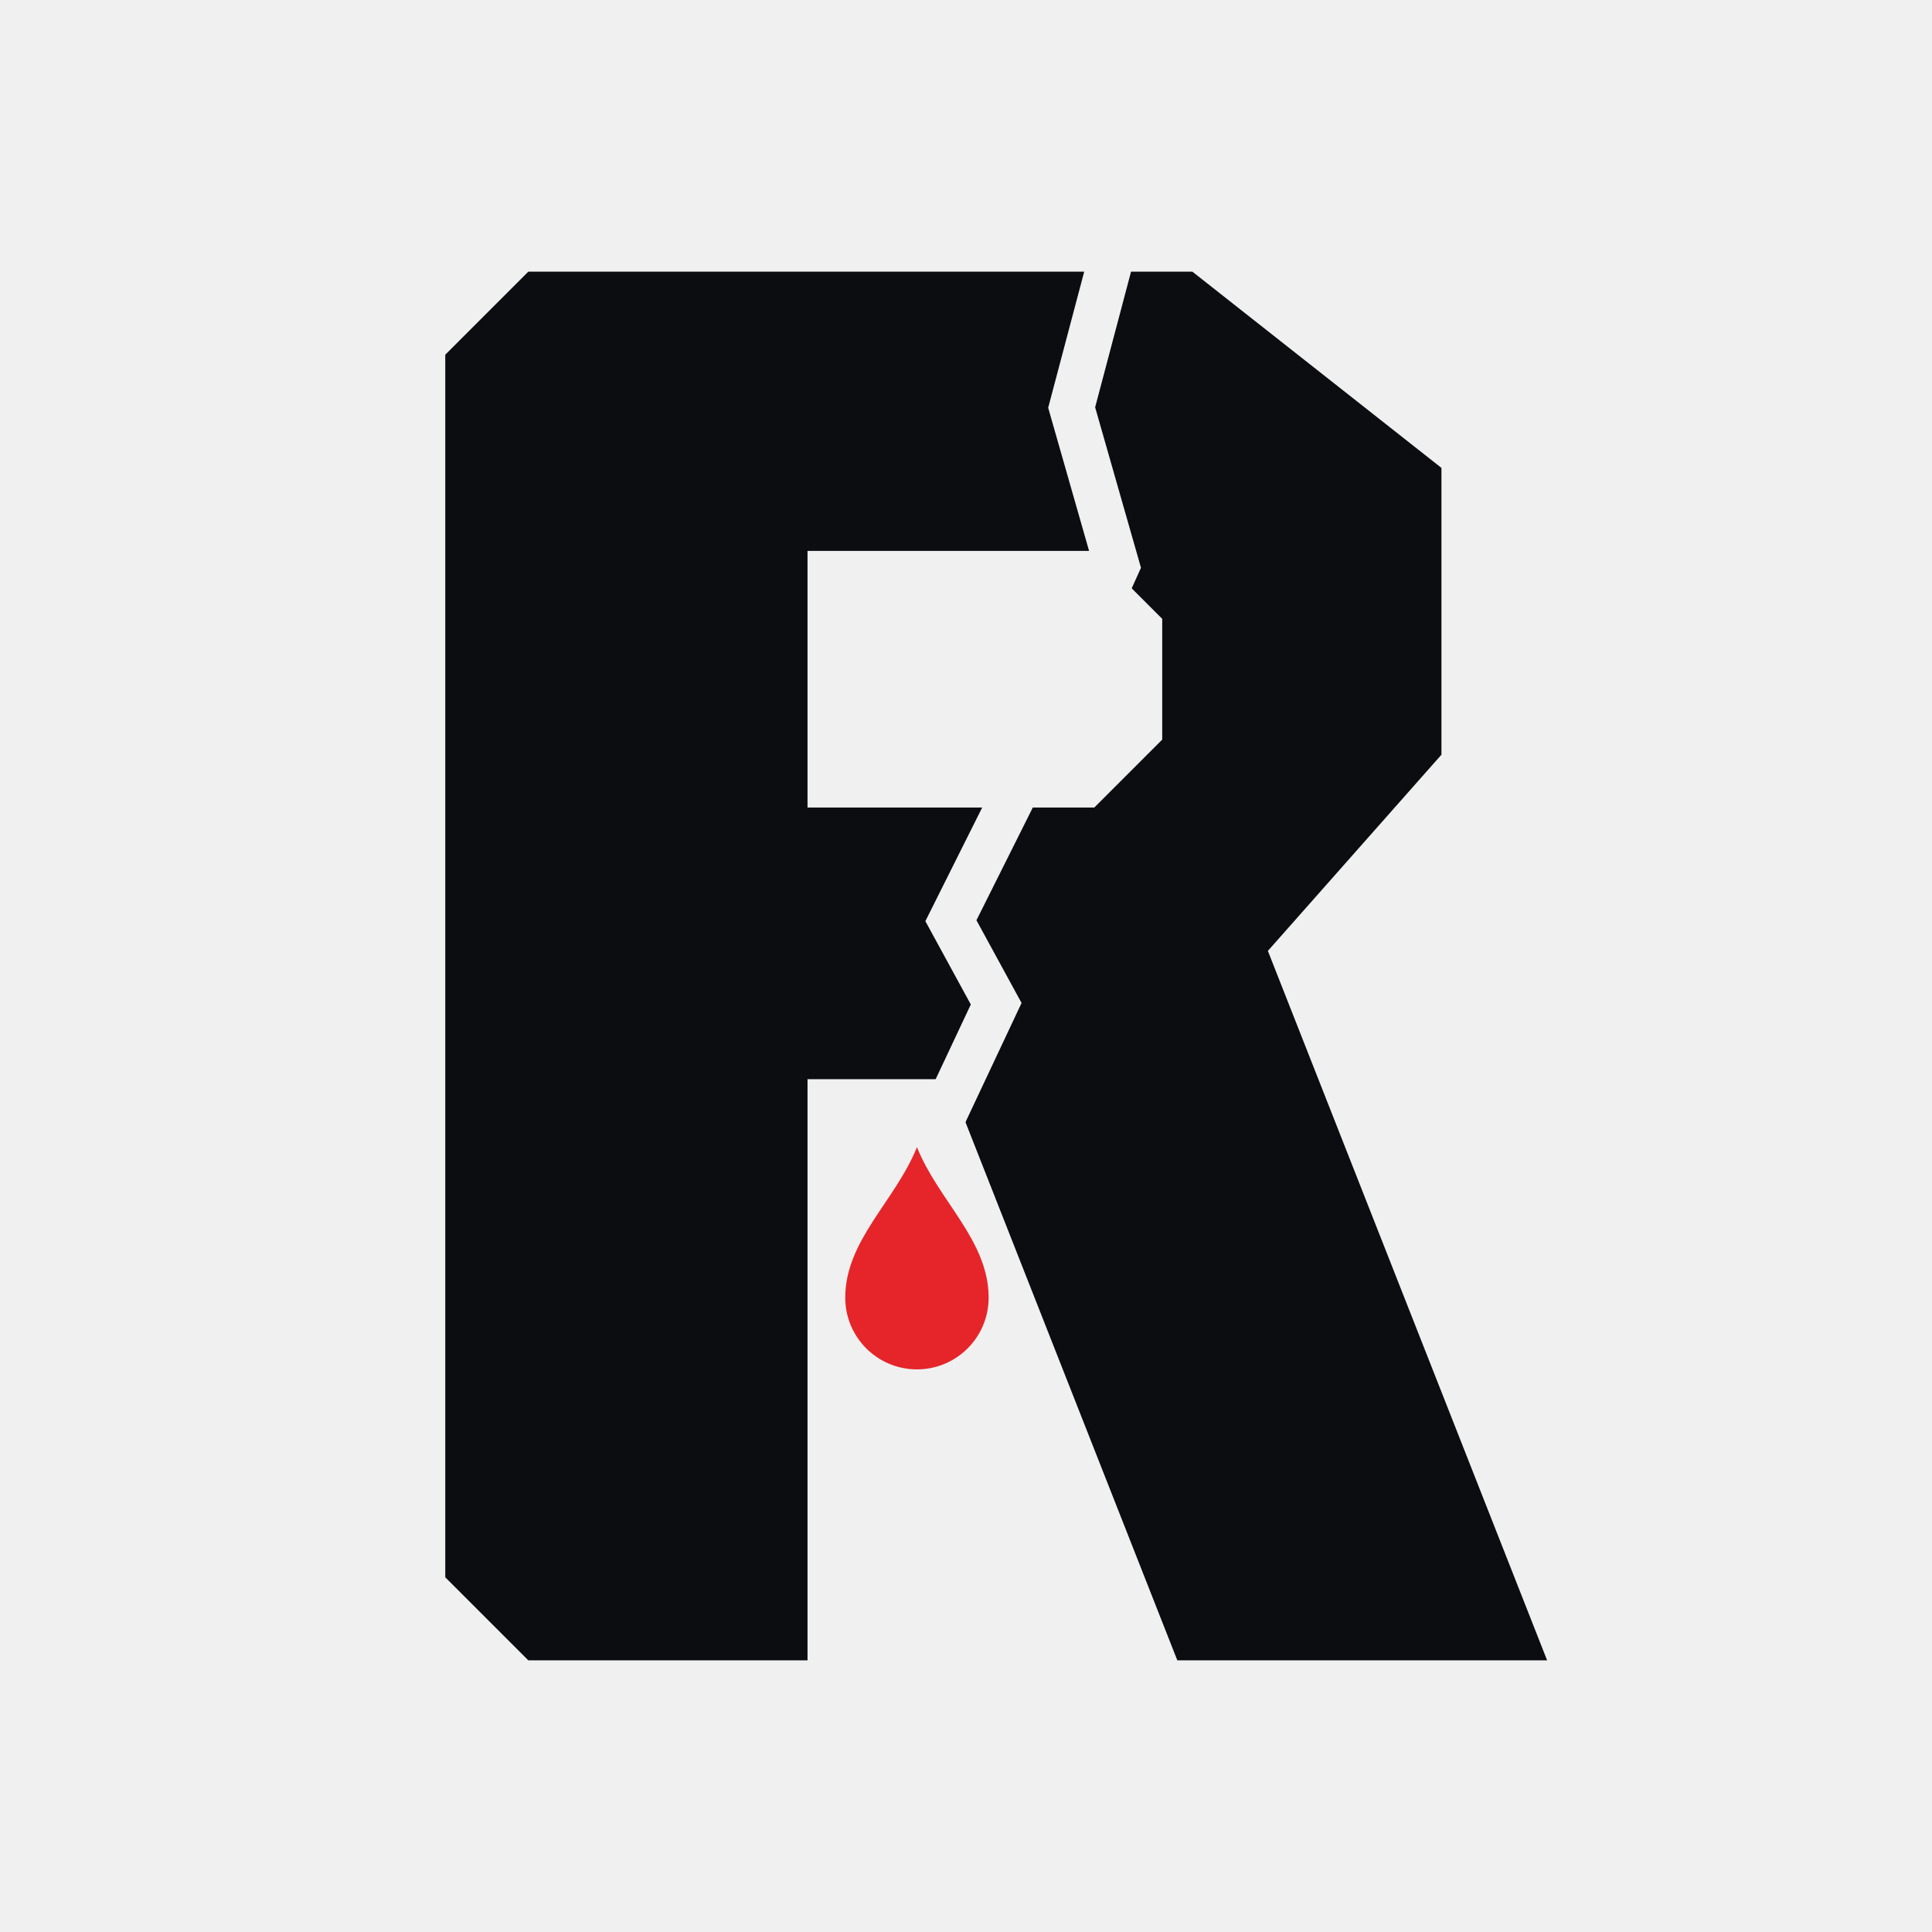
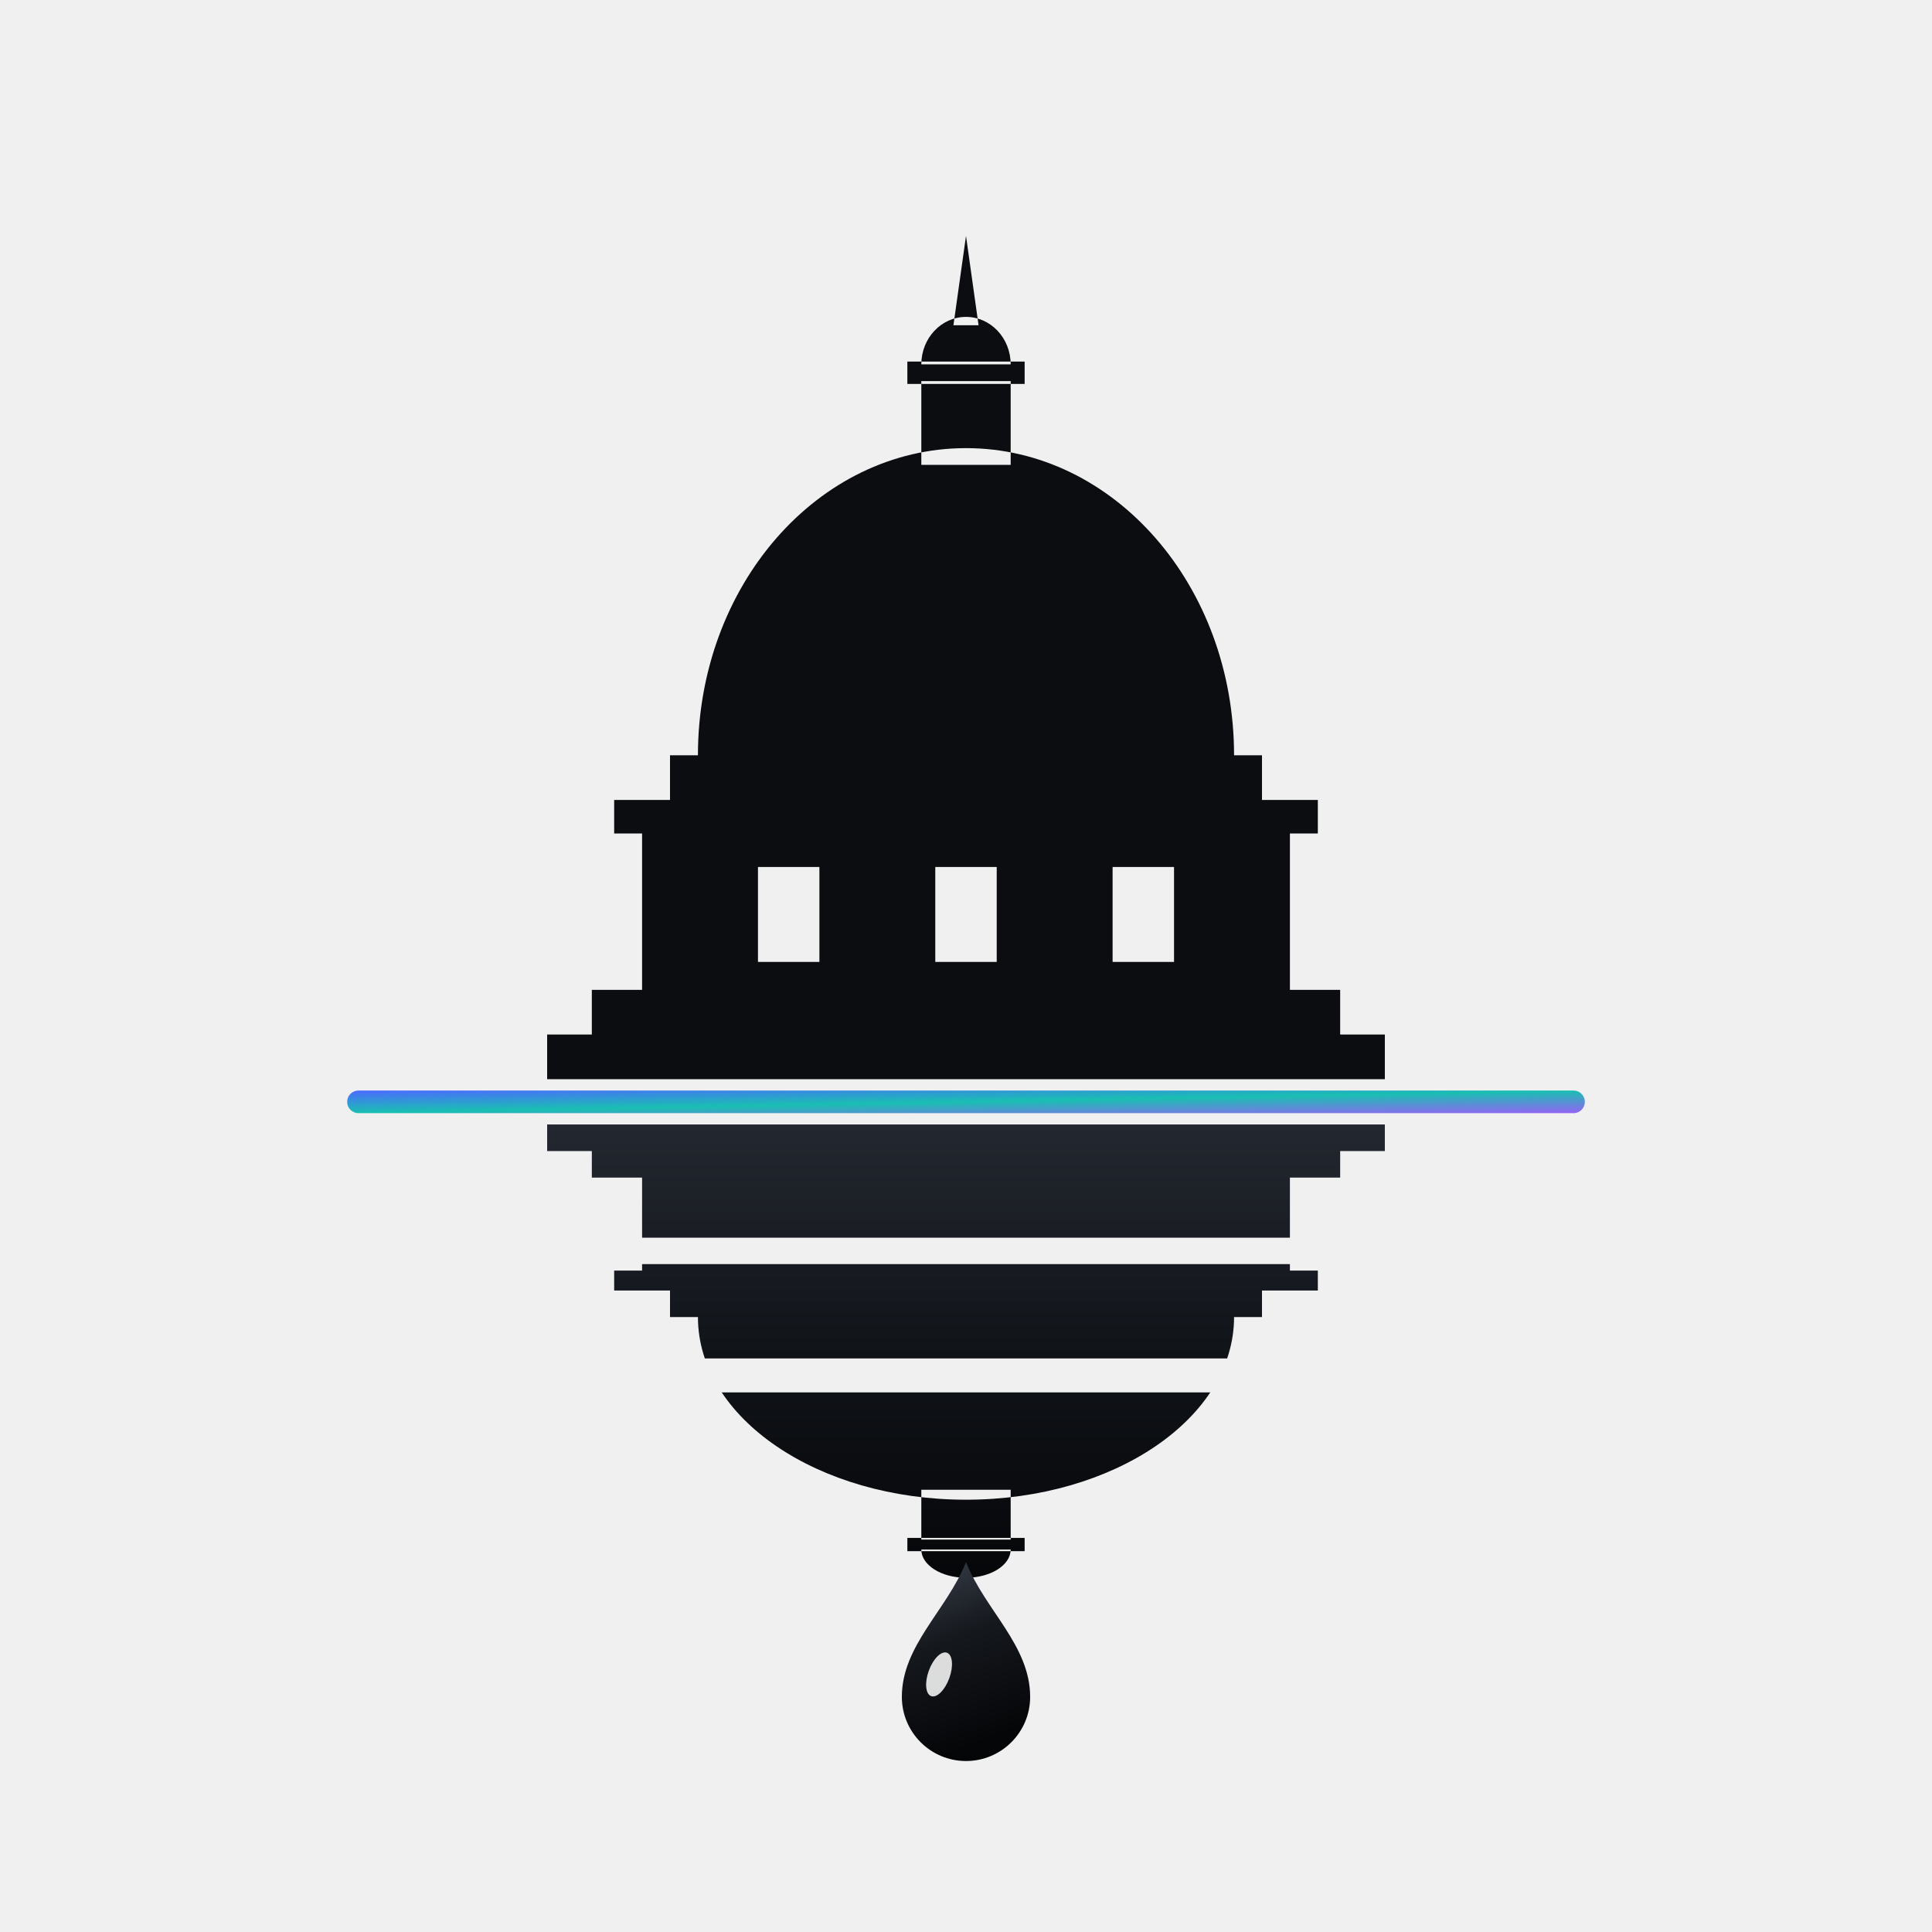
- <svg xmlns="http://www.w3.org/2000/svg" viewBox="0 0 512 512" width="512" height="512" role="img" aria-label="RockLeak - Cracked R mark">
+ <svg xmlns="http://www.w3.org/2000/svg" viewBox="0 0 512 512" width="512" height="512" role="img" aria-label="RockLeak - Reflection favicon">
  <defs>
-     <mask id="c2-crack" maskUnits="userSpaceOnUse" x="0" y="0" width="512" height="512">
+     <linearGradient id="c7s-oil" x1="0" y1="0" x2="0.25" y2="1">
+       <stop offset="0" stop-color="#3A414C" />
+       <stop offset="0.45" stop-color="#15181D" />
+       <stop offset="1" stop-color="#050608" />
+     </linearGradient>
+     <linearGradient id="c7s-sheen" x1="0" y1="0" x2="1" y2="1">
+       <stop offset="0" stop-color="#4C6BFF" />
+       <stop offset="0.5" stop-color="#19BFB2" />
+       <stop offset="1" stop-color="#9563F5" />
+     </linearGradient>
+     <linearGradient id="c7s-ref" gradientUnits="userSpaceOnUse" x1="0" y1="0" x2="0" y2="-280">
+       <stop offset="0" stop-color="#23272F" />
+       <stop offset="0.5" stop-color="#101318" />
+       <stop offset="1" stop-color="#050608" />
+     </linearGradient>
+     <mask id="c7s-scan" maskUnits="userSpaceOnUse" x="0" y="0" width="512" height="512">
      <rect width="512" height="512" fill="#fff" />
-       <polyline points="302,40 284,108 296,150 268,212 252,244 264,266 248,300" fill="none" stroke="#000" stroke-width="12" stroke-linejoin="miter" stroke-miterlimit="10" />
+       <rect x="0" y="328" width="512" height="7" fill="#000" />
+       <rect x="0" y="360" width="512" height="9" fill="#000" />
    </mask>
  </defs>
-   <path d="M118,94 L140,72 L316,72 L382,124 L382,200 L336,252 L410,440 L312,440 L251.38,286 L214,286 L214,440 L140,440 L118,418 Z M214,146 V214 H290 L308,196 V164 L290,146 Z" fill="#0B0D10" fill-rule="evenodd" mask="url(#c2-crack)" />
-   <path d="M243,304 C248.7,318.25 262,328.7 262,343.9 A19,19 0 0 1 224,343.9 C224,328.7 237.3,318.25 243,304 Z" fill="#E5252A" />
+   <g transform="translate(256 286) scale(0.74)">
+     <path d="M-150,-16 H150 V0 H-150 Z M-134,-32 H134 V-16 H-134 Z M-116,-88 H116 V-32 H-116 Z M-74.5,-76 V-42 H-52.5 V-76 Z M-11,-76 V-42 H11 V-76 Z M52.5,-76 V-42 H74.5 V-76 Z M-126,-100 H126 V-88 H-126 Z M-106,-116 H106 V-100 H-106 Z M-96,-116 A96,110 0 0 1 96,-116 Z M-16,-250 H16 V-220 H-16 Z M-21,-257 H21 V-249 H-21 Z M-16,-256 A16,17 0 0 1 16,-256 Z M-4.5,-270 L4.5,-270 L0,-302 Z" fill="#0B0D10" fill-rule="evenodd" />
+   </g>
+   <rect x="92" y="289" width="328" height="6" rx="3" fill="url(#c7s-sheen)" />
+   <g mask="url(#c7s-scan)">
+     <g transform="translate(256 298) scale(0.74 -0.44)">
+       <path d="M-150,-16 H150 V0 H-150 Z M-134,-32 H134 V-16 H-134 Z M-116,-88 H116 V-32 H-116 Z M-126,-100 H126 V-88 H-126 Z M-106,-116 H106 V-100 H-106 Z M-96,-116 A96,110 0 0 1 96,-116 Z M-16,-250 H16 V-220 H-16 Z M-21,-257 H21 V-249 H-21 Z M-16,-256 A16,17 0 0 1 16,-256 Z" fill="url(#c7s-ref)" fill-rule="evenodd" />
+     </g>
+   </g>
+   <path d="M256,413.99 C261.1,426.74 273,436.09 273,449.69 A17,17 0 0 1 239,449.69 C239,436.09 250.9,426.74 256,413.99 Z" fill="url(#c7s-oil)" />
+   <ellipse cx="248.86" cy="443.74" rx="2.89" ry="6.12" transform="rotate(20 248.86 443.74)" fill="#FFFFFF" opacity="0.85" />
</svg>
